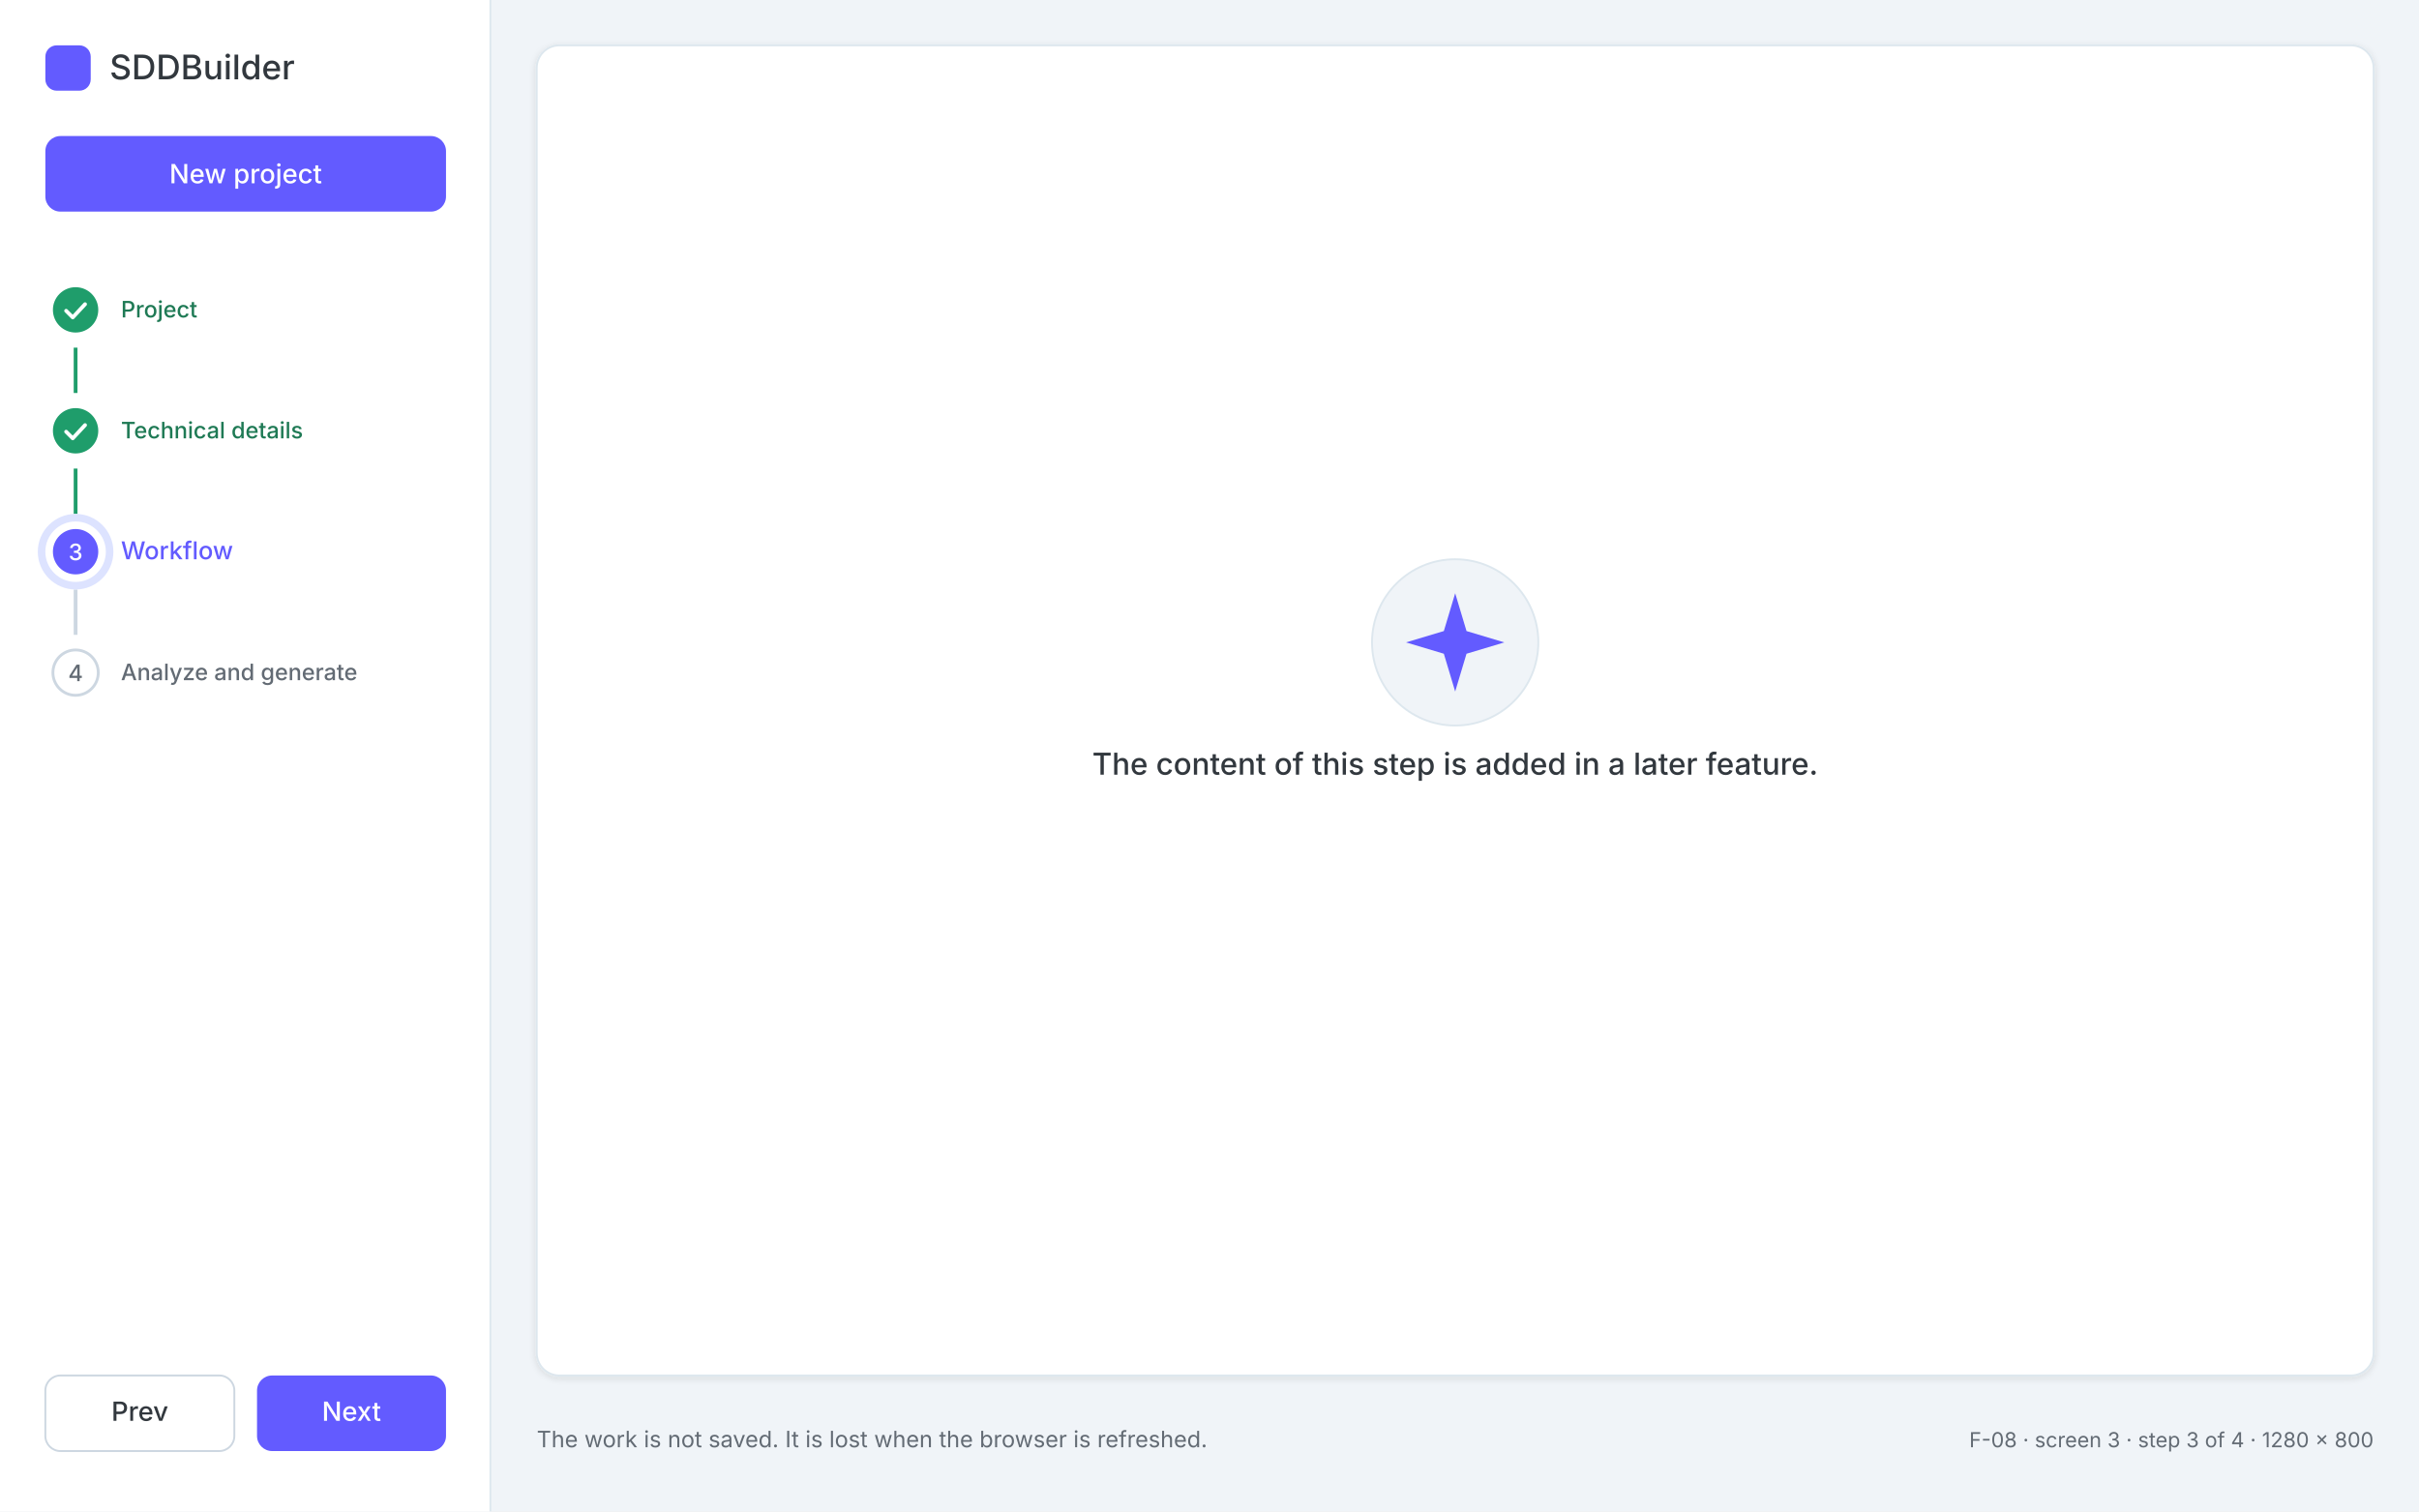
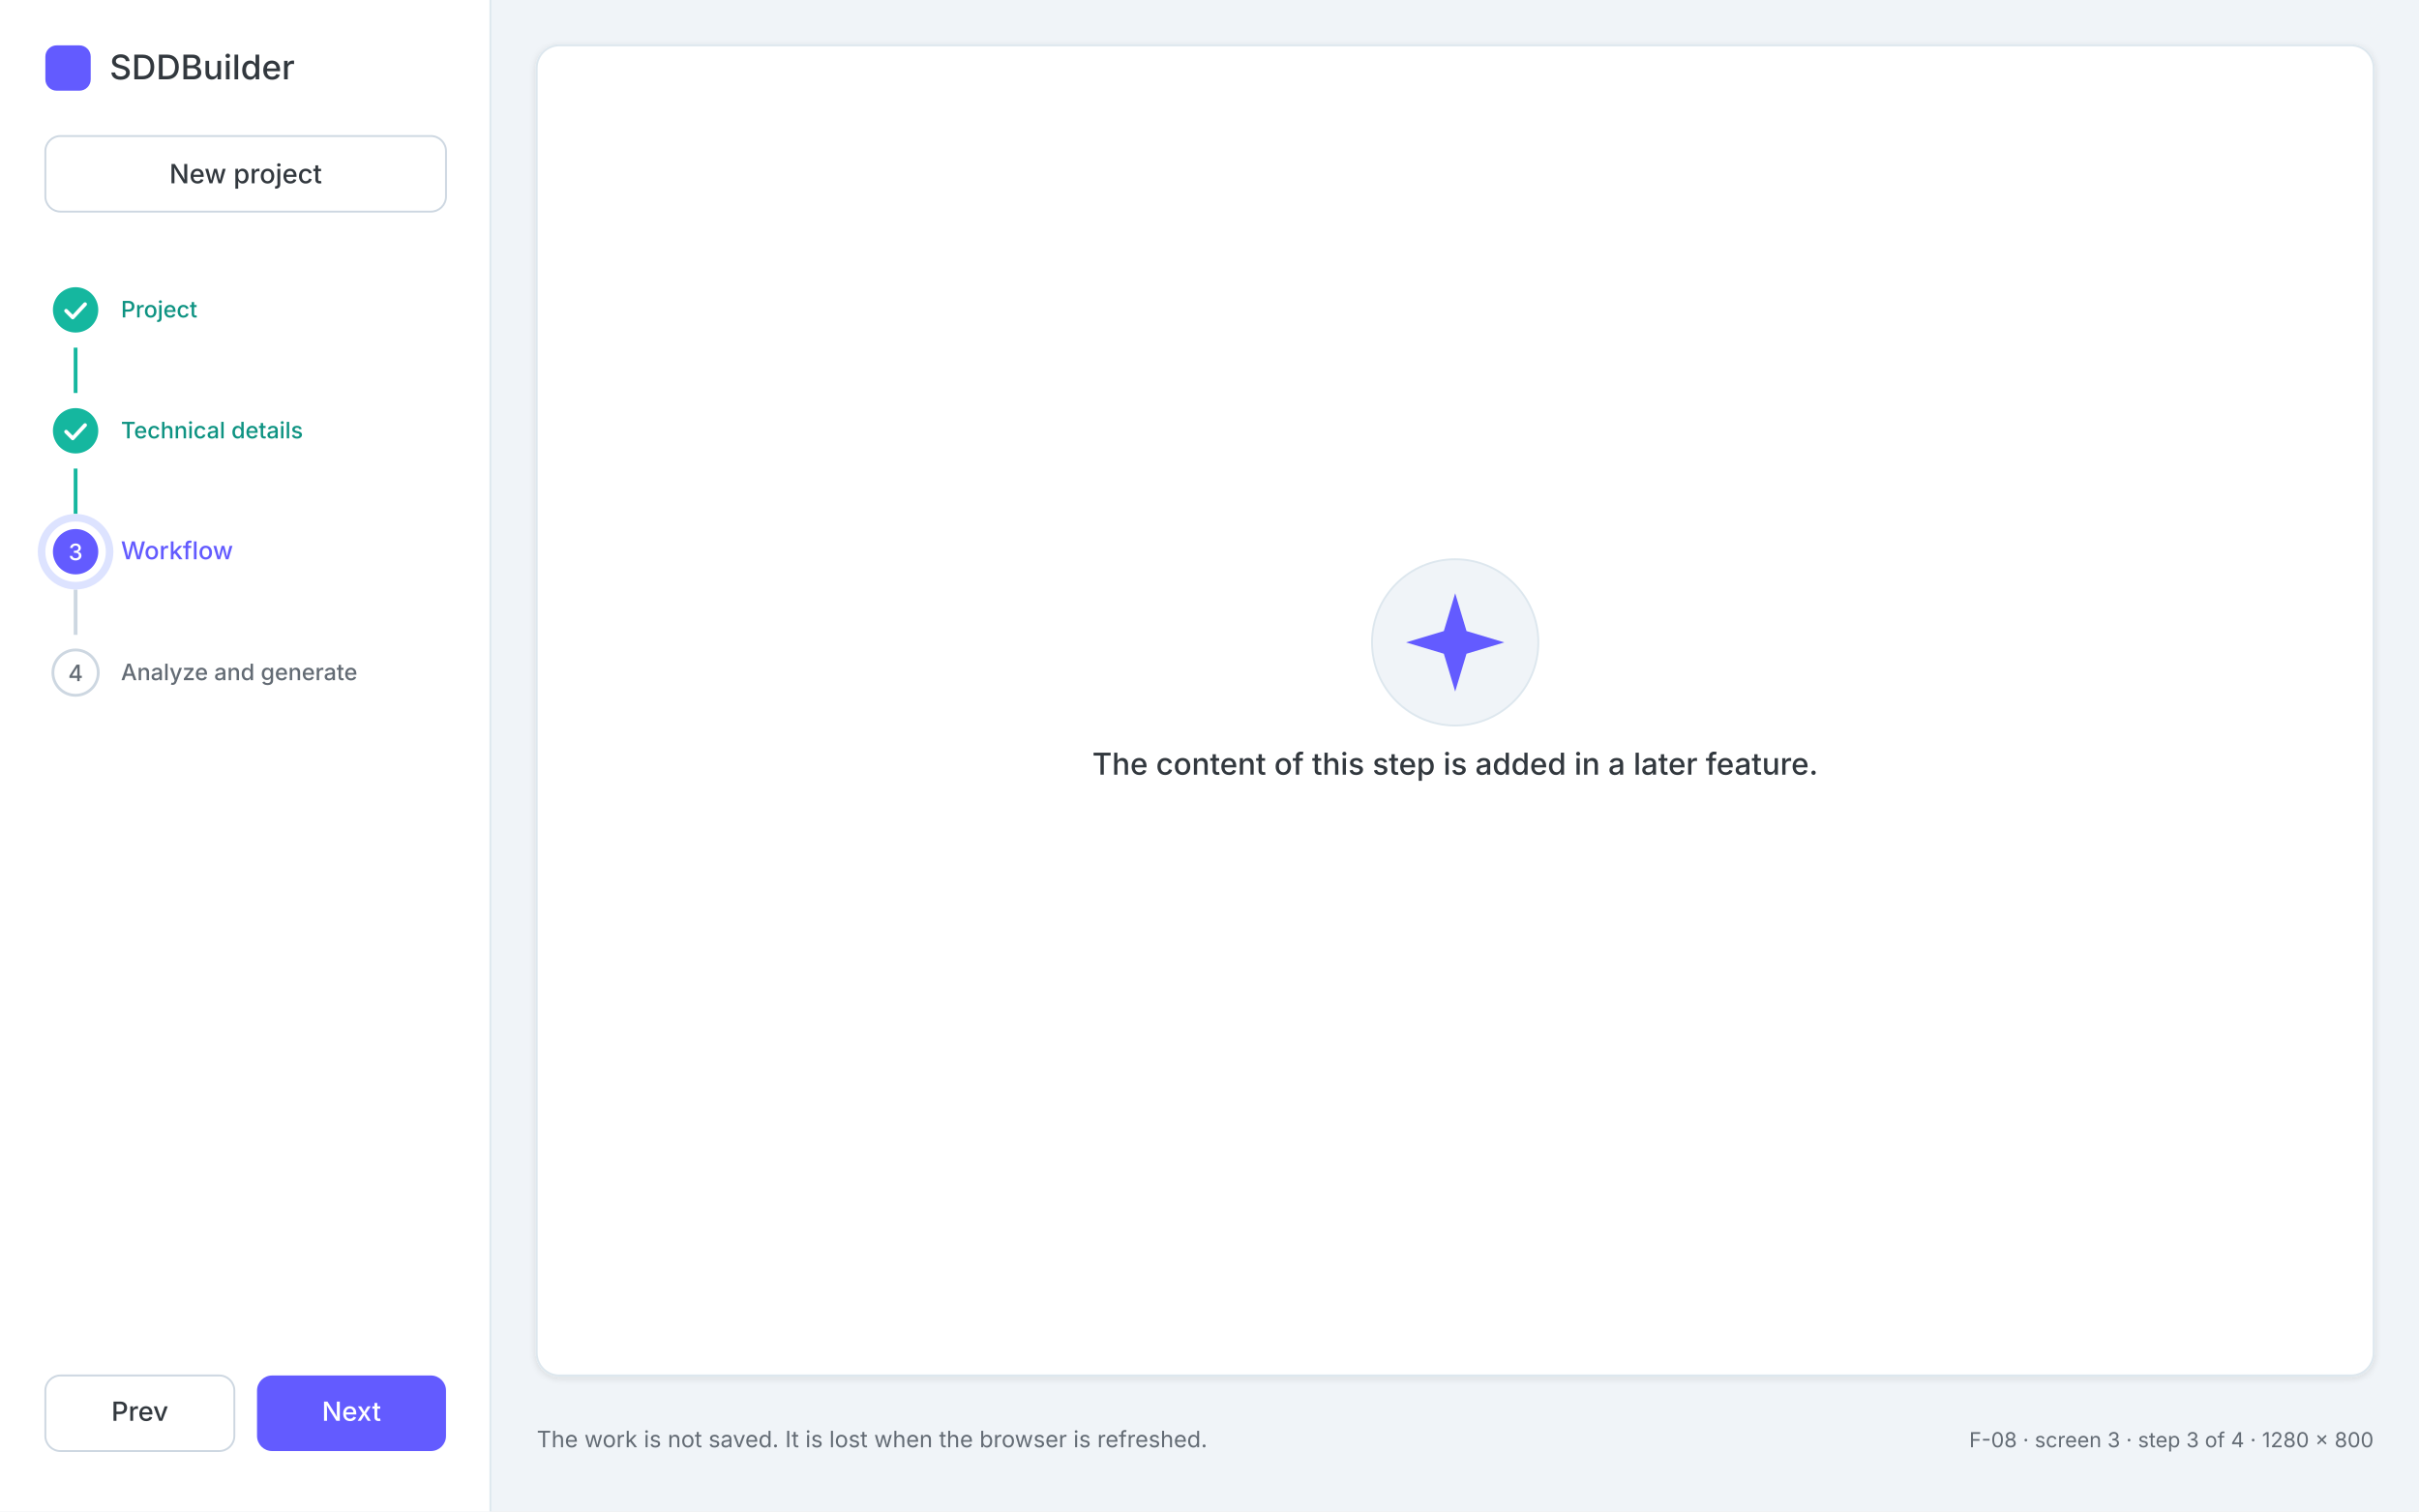
<svg xmlns="http://www.w3.org/2000/svg" width="1280" height="800" viewBox="0 0 1280 800">
  <defs>
    <filter id="sh" x="-5%" y="-5%" width="110%" height="115%">
      <feDropShadow dx="0" dy="1" stdDeviation="2" flood-color="#32383E" flood-opacity="0.12" />
    </filter>
  </defs>
  <style>
text{font-family:Inter,system-ui,-apple-system,"Segoe UI",sans-serif;font-size:13px;fill:#32383E}
.brand{font-size:18px;font-weight:500}
.btnText{font-size:14px;font-weight:500;fill:#FFFFFF}
.btnDark{font-size:14px;font-weight:500;fill:#32383E}
.navOff{font-size:14px;font-weight:500;fill:#9FA6AD}
.muted{font-size:12px;fill:#636B74}
.caption{font-size:11px;fill:#636B74}
.label-cur{font-size:13px;font-weight:500;fill:#635BFF}
- .label-done{font-size:12px;font-weight:500;fill:#1F7A55}
+ .label-done{font-size:12px;font-weight:500;fill:#0E9382}
.label-todo{font-size:12px;font-weight:500;fill:#636B74}
.num{font-size:12px;font-weight:500;fill:#FFFFFF}
.num-todo{font-size:12px;font-weight:500;fill:#636B74}
.ph{font-size:16px;font-weight:500;fill:#32383E}
.div{stroke:#DDE7EE;stroke-width:1}
.card{fill:#FFFFFF;stroke:#DDE7EE}
.btnP{fill:#635BFF}
.btn{fill:#FFFFFF;stroke:#CDD7E1}
.btnOff{fill:#F0F4F8;stroke:#DDE7EE}
.ring{fill:none;stroke:#DDE3FF;stroke-width:4}
.node-todo{fill:#FFFFFF;stroke:#CDD7E1;stroke-width:1.5}
.node-cur{fill:#635BFF}
- .node-done{fill:#1F9D6B}
+ .node-done{fill:#15B79F}
.check{fill:none;stroke:#FFFFFF;stroke-width:2;stroke-linecap:round;stroke-linejoin:round}
.line-todo{stroke:#CDD7E1;stroke-width:2}
- .line-done{stroke:#1F9D6B;stroke-width:2}
+ .line-done{stroke:#15B79F;stroke-width:2}
</style>
  <rect width="1280" height="800" fill="#F0F4F8" />
  <rect x="0" y="0" width="260" height="800" fill="#FFFFFF" />
  <rect x="259" y="0" width="1" height="800" fill="#DDE7EE" />
  <rect x="24" y="24" width="24" height="24" rx="6" fill="#635BFF" />
  <text x="58" y="42" class="brand">SDDBuilder</text>
-   <rect x="24" y="72" width="212" height="40" rx="8" class="btnP" />
-   <text x="130" y="97" class="btnText" text-anchor="middle">New project</text>
+   <rect x="24" y="72" width="212" height="40" rx="8" class="btn" />
+   <text x="130" y="97" class="btnDark" text-anchor="middle">New project</text>
  <line x1="40" y1="184" x2="40" y2="208" class="line-done" />
  <line x1="40" y1="248" x2="40" y2="272" class="line-done" />
  <line x1="40" y1="312" x2="40" y2="336" class="line-todo" />
  <circle class="node-done" cx="40" cy="164" r="12" />
  <path class="check" d="M35 164.5 L38.5 168 L45 161" />
  <text class="label-done" x="64" y="168">Project</text>
  <circle class="node-done" cx="40" cy="228" r="12" />
  <path class="check" d="M35 228.5 L38.5 232 L45 225" />
  <text class="label-done" x="64" y="232">Technical details</text>
  <circle class="ring" cx="40" cy="292" r="18" />
  <circle class="node-cur" cx="40" cy="292" r="12" />
  <text class="num" x="40" y="296.5" text-anchor="middle">3</text>
  <text class="label-cur" x="64" y="296">Workflow</text>
  <circle class="node-todo" cx="40" cy="356" r="12" />
  <text class="num-todo" x="40" y="360.5" text-anchor="middle">4</text>
  <text class="label-todo" x="64" y="360">Analyze and generate</text>
  <g>
    <rect class="btn" x="24" y="728" width="100" height="40" rx="8" />
    <text class="btnDark" x="74" y="752" text-anchor="middle">Prev</text>
  </g>
  <g>
    <rect class="btnP" x="136" y="728" width="100" height="40" rx="8" />
    <text class="btnText" x="186" y="752" text-anchor="middle">Next</text>
  </g>
  <rect x="284" y="24" width="972" height="704" rx="12" class="card" filter="url(#sh)" />
  <circle cx="770" cy="340" r="44" fill="#F0F4F8" stroke="#DDE7EE" />
  <path d="M770 314 L776 334 L796 340 L776 346 L770 366 L764 346 L744 340 L764 334 Z" fill="#635BFF" />
  <text class="ph" x="770" y="410" text-anchor="middle">The content of this step is added in a later feature.</text>
  <text x="284" y="766" class="muted">The work is not saved. It is lost when the browser is refreshed.</text>
  <text x="1256" y="766" class="caption" text-anchor="end">F-08 · screen 3 · step 3 of 4 · 1280 × 800</text>
</svg>
